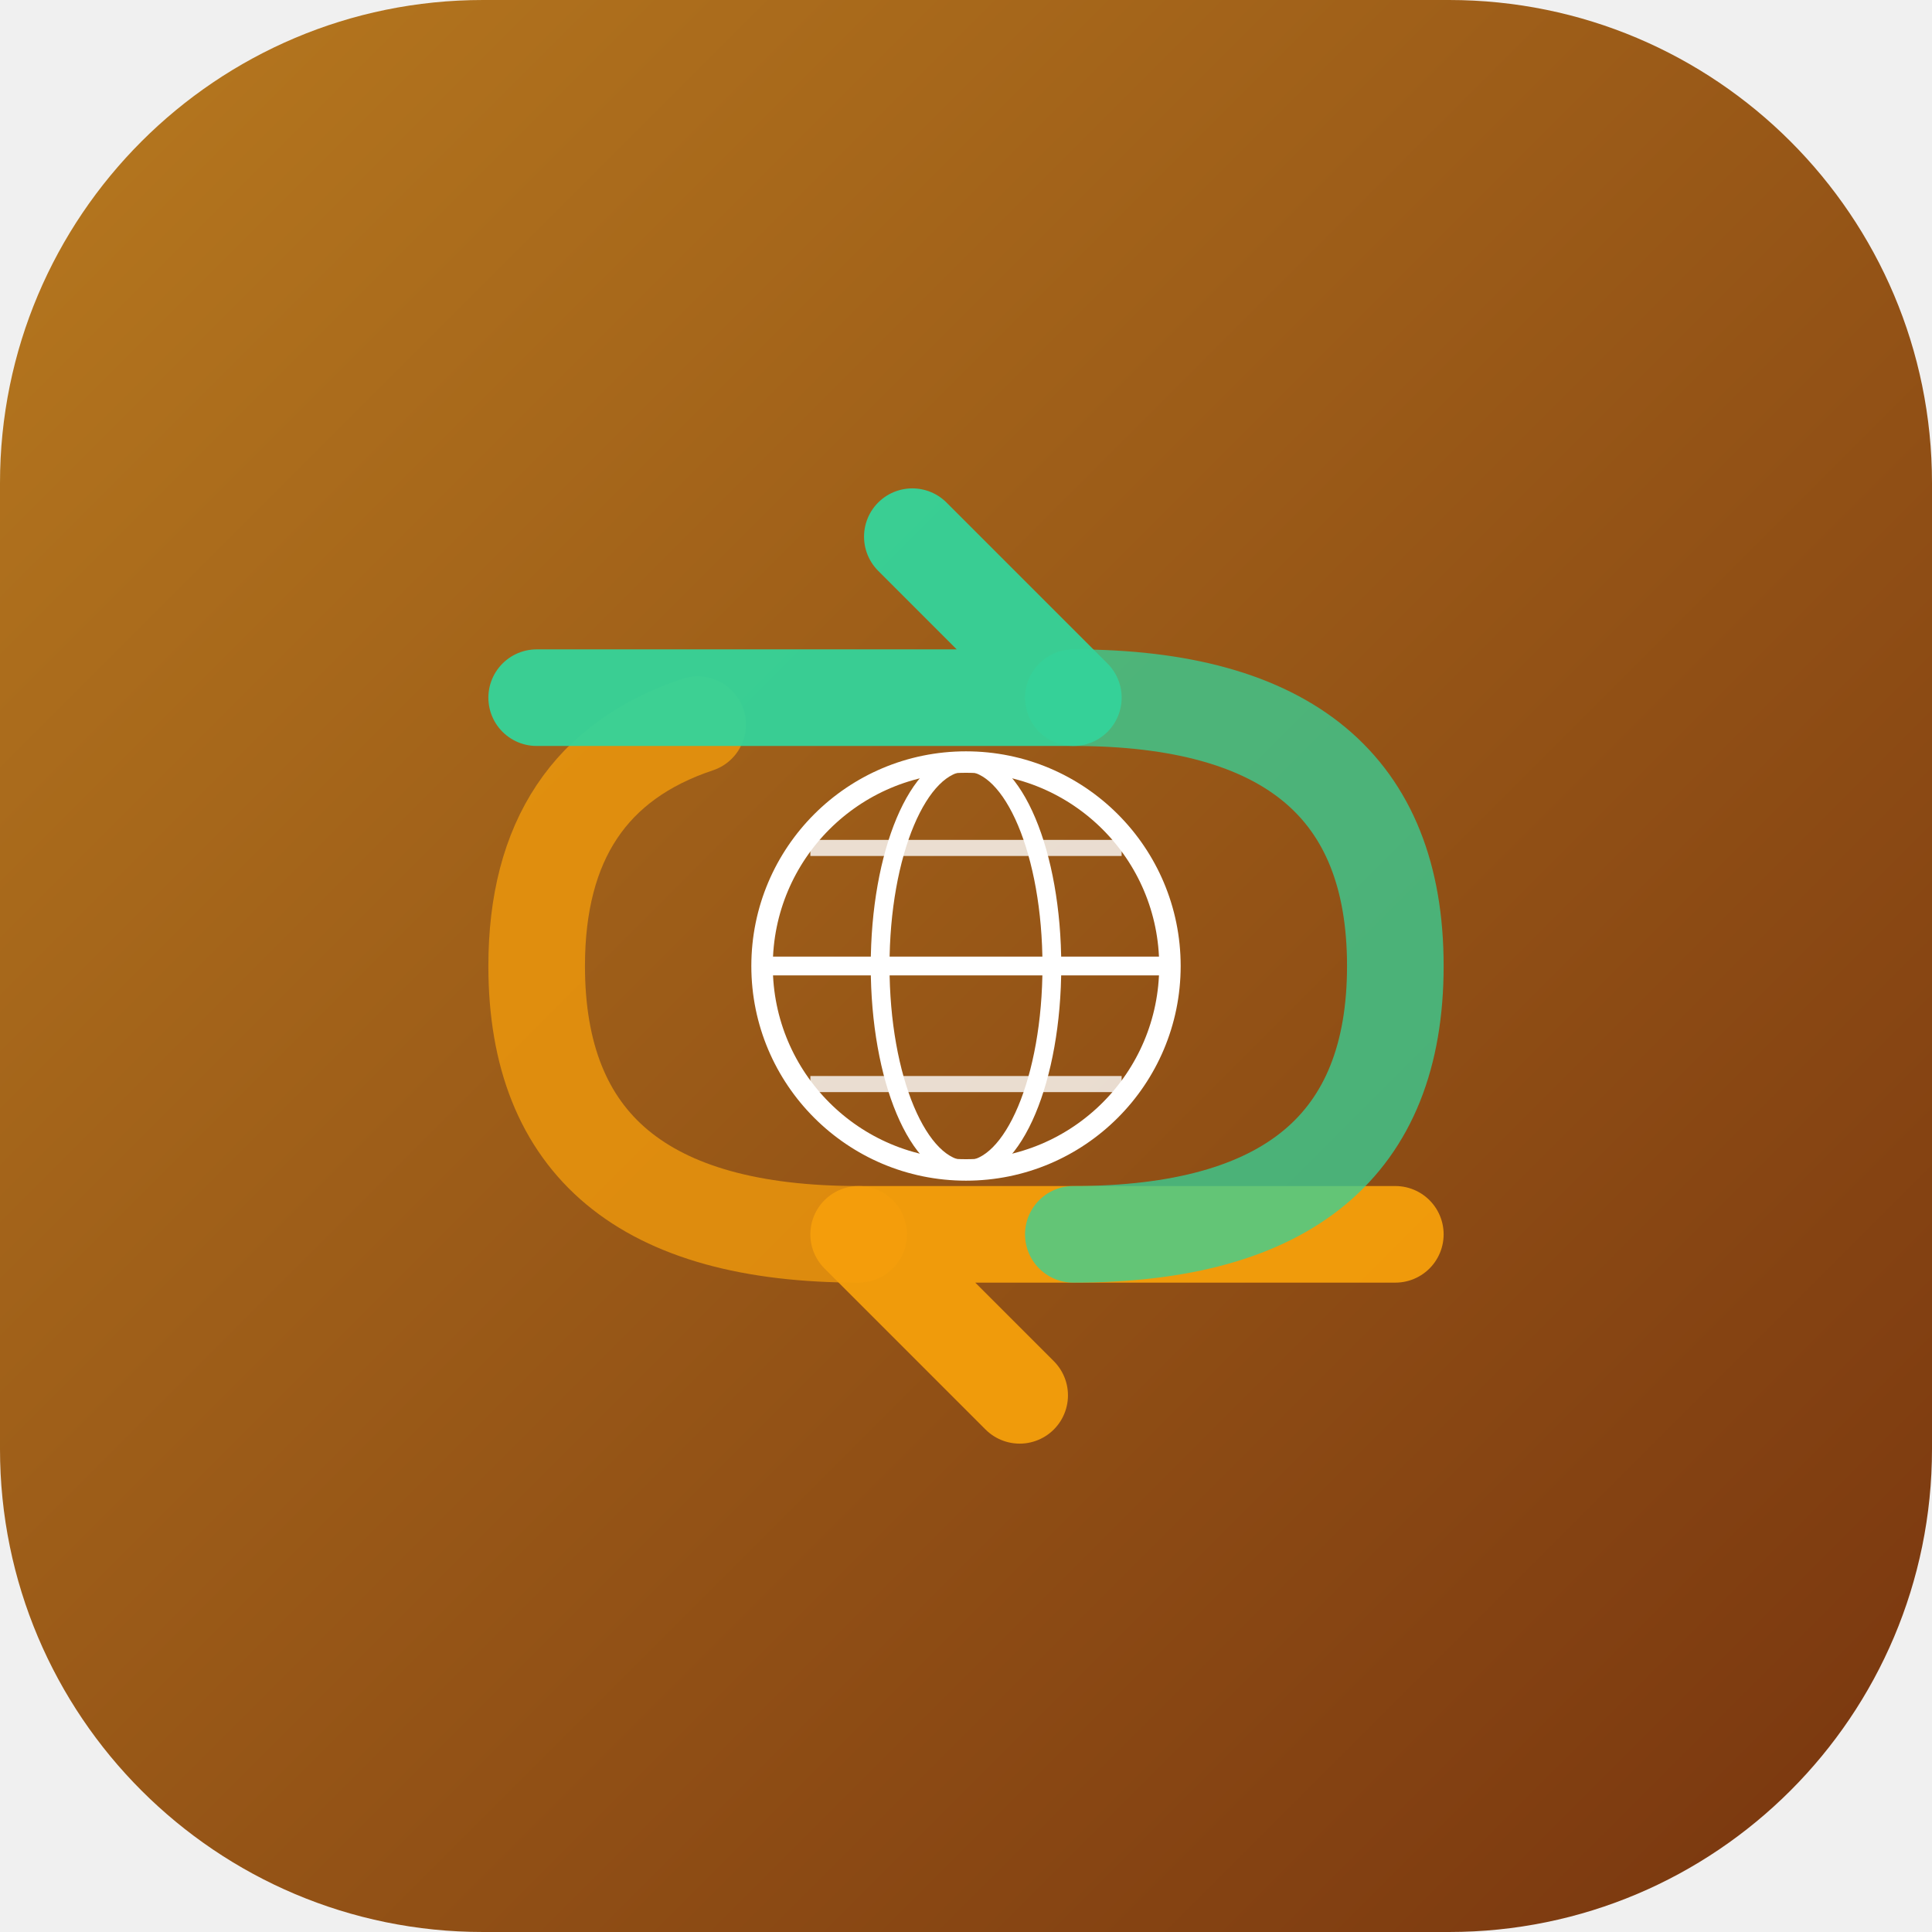
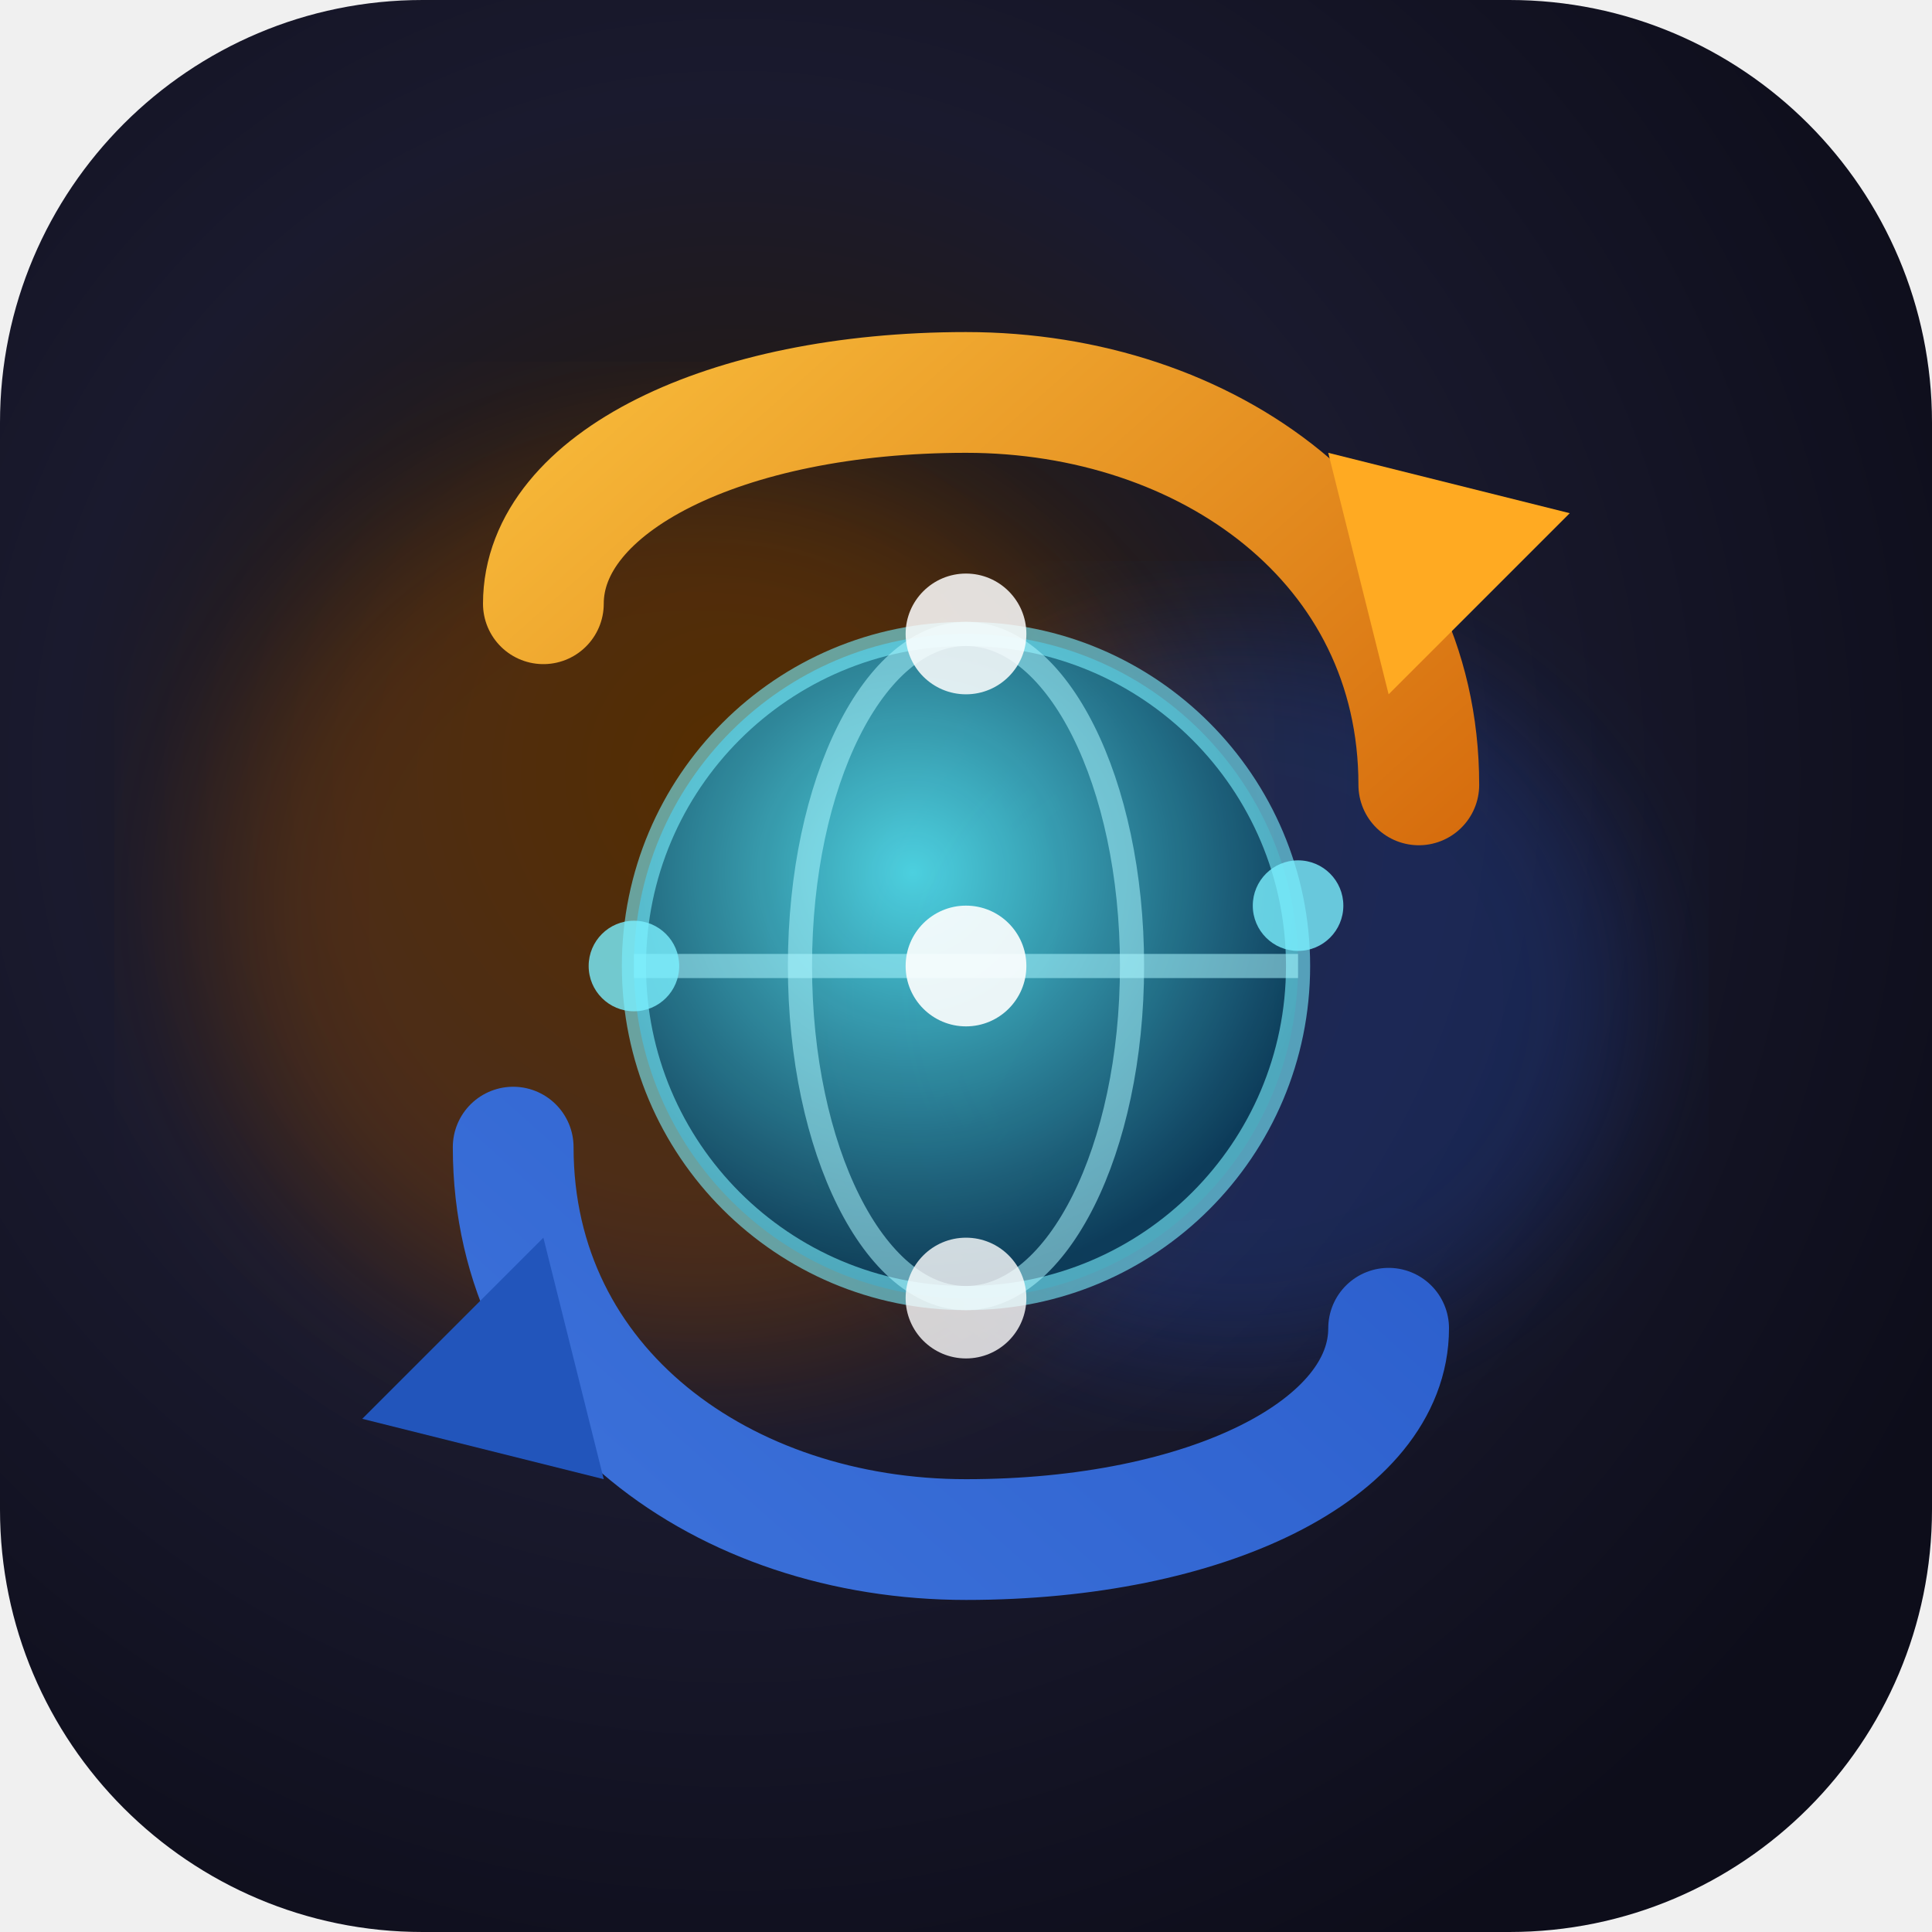
- <svg xmlns="http://www.w3.org/2000/svg" width="36" height="36" viewBox="0 0 36 36" fill="none">
+ <svg xmlns="http://www.w3.org/2000/svg" width="64" height="64" viewBox="0 0 64 64" fill="none">
  <defs>
-     <linearGradient id="g" x1="0" y1="0" x2="36" y2="36" gradientUnits="userSpaceOnUse">
-       <stop offset="0%" stop-color="#b7791f" />
-       <stop offset="100%" stop-color="#78350f" />
+     <radialGradient id="bg" cx="38%" cy="40%" r="70%" gradientUnits="userSpaceOnUse" x1="0" y1="0" x2="64" y2="64">
+       <stop offset="0%" stop-color="#2a1a00" />
+       <stop offset="50%" stop-color="#1a1a2e" />
+       <stop offset="100%" stop-color="#0d0d1a" />
+     </radialGradient>
+     <linearGradient id="og" x1="8" y1="12" x2="40" y2="48" gradientUnits="userSpaceOnUse">
+       <stop offset="0%" stop-color="#ffcc44" />
+       <stop offset="100%" stop-color="#cc5500" />
    </linearGradient>
+     <linearGradient id="bg2" x1="56" y1="16" x2="24" y2="52" gradientUnits="userSpaceOnUse">
+       <stop offset="0%" stop-color="#1e4fc2" />
+       <stop offset="100%" stop-color="#3a6fd8" />
+     </linearGradient>
+     <radialGradient id="gg" cx="42%" cy="36%" r="62%">
+       <stop offset="0%" stop-color="#4dd8e8" />
+       <stop offset="100%" stop-color="#0c3d5a" />
+     </radialGradient>
+     <filter id="og2">
+       <feGaussianBlur stdDeviation="2.5" />
+     </filter>
+     <filter id="bg3">
+       <feGaussianBlur stdDeviation="2" />
+     </filter>
  </defs>
-   <rect width="36" height="36" rx="9" fill="url(#g)" />
-   <path d="M26 23 L16 23 L19 26" stroke="#f59e0b" stroke-width="1.8" stroke-linecap="round" stroke-linejoin="round" fill="none" opacity="0.95" />
-   <path d="M16 23 Q10 23 10 18 Q10 14.5 13 13.5" stroke="#f59e0b" stroke-width="1.8" stroke-linecap="round" fill="none" opacity="0.75" />
-   <path d="M10 13 L20 13 L17 10" stroke="#34d399" stroke-width="1.8" stroke-linecap="round" stroke-linejoin="round" fill="none" opacity="0.95" />
-   <path d="M20 13 Q26 13 26 18 Q26 23 20 23" stroke="#34d399" stroke-width="1.8" stroke-linecap="round" fill="none" opacity="0.75" />
-   <circle cx="18" cy="18" r="3.8" stroke="white" stroke-width="0.4" fill="none" opacity="1" />
-   <line x1="14.2" y1="18" x2="21.8" y2="18" stroke="white" stroke-width="0.35" opacity="1" />
-   <ellipse cx="18" cy="18" rx="1.6" ry="3.8" stroke="white" stroke-width="0.35" fill="none" opacity="1" />
-   <line x1="15.1" y1="15.8" x2="20.9" y2="15.8" stroke="white" stroke-width="0.3" opacity="0.8" />
-   <line x1="15.1" y1="20.2" x2="20.9" y2="20.2" stroke="white" stroke-width="0.3" opacity="0.8" />
+   <rect width="64" height="64" rx="14" fill="url(#bg)" />
+   <ellipse cx="23" cy="30" rx="16" ry="15" fill="#ff7700" opacity="0.2" filter="url(#og2)" />
+   <ellipse cx="41" cy="33" rx="13" ry="12" fill="#2255cc" opacity="0.25" filter="url(#bg3)" />
+   <path d="M 18 20 C 18 16, 24 13, 32 13 C 40 13, 47 18, 47 26" stroke="url(#og)" stroke-width="4" stroke-linecap="round" fill="none" />
+   <polygon points="44,15 52,17 46,23" fill="#ffaa22" />
+   <path d="M 46 44 C 46 48, 40 51, 32 51 C 24 51, 17 46, 17 38" stroke="url(#bg2)" stroke-width="4" stroke-linecap="round" fill="none" />
+   <polygon points="20,49 12,47 18,41" fill="#2255bb" />
+   <circle cx="32" cy="32" r="11" fill="url(#gg)" opacity="0.95" />
+   <circle cx="32" cy="32" r="11" stroke="#7af0ff" stroke-width="0.8" fill="none" opacity="0.6" />
+   <line x1="21" y1="32" x2="43" y2="32" stroke="#aaf5ff" stroke-width="0.8" opacity="0.55" />
+   <ellipse cx="32" cy="32" rx="5.5" ry="11" stroke="#aaf5ff" stroke-width="0.8" fill="none" opacity="0.55" />
+   <circle cx="32" cy="21" r="2" fill="white" opacity="0.85" />
+   <circle cx="43" cy="30" r="1.5" fill="#7af0ff" opacity="0.8" />
+   <circle cx="32" cy="43" r="2" fill="white" opacity="0.8" />
+   <circle cx="21" cy="32" r="1.5" fill="#7af0ff" opacity="0.8" />
+   <circle cx="32" cy="32" r="2" fill="white" opacity="0.9" />
</svg>
